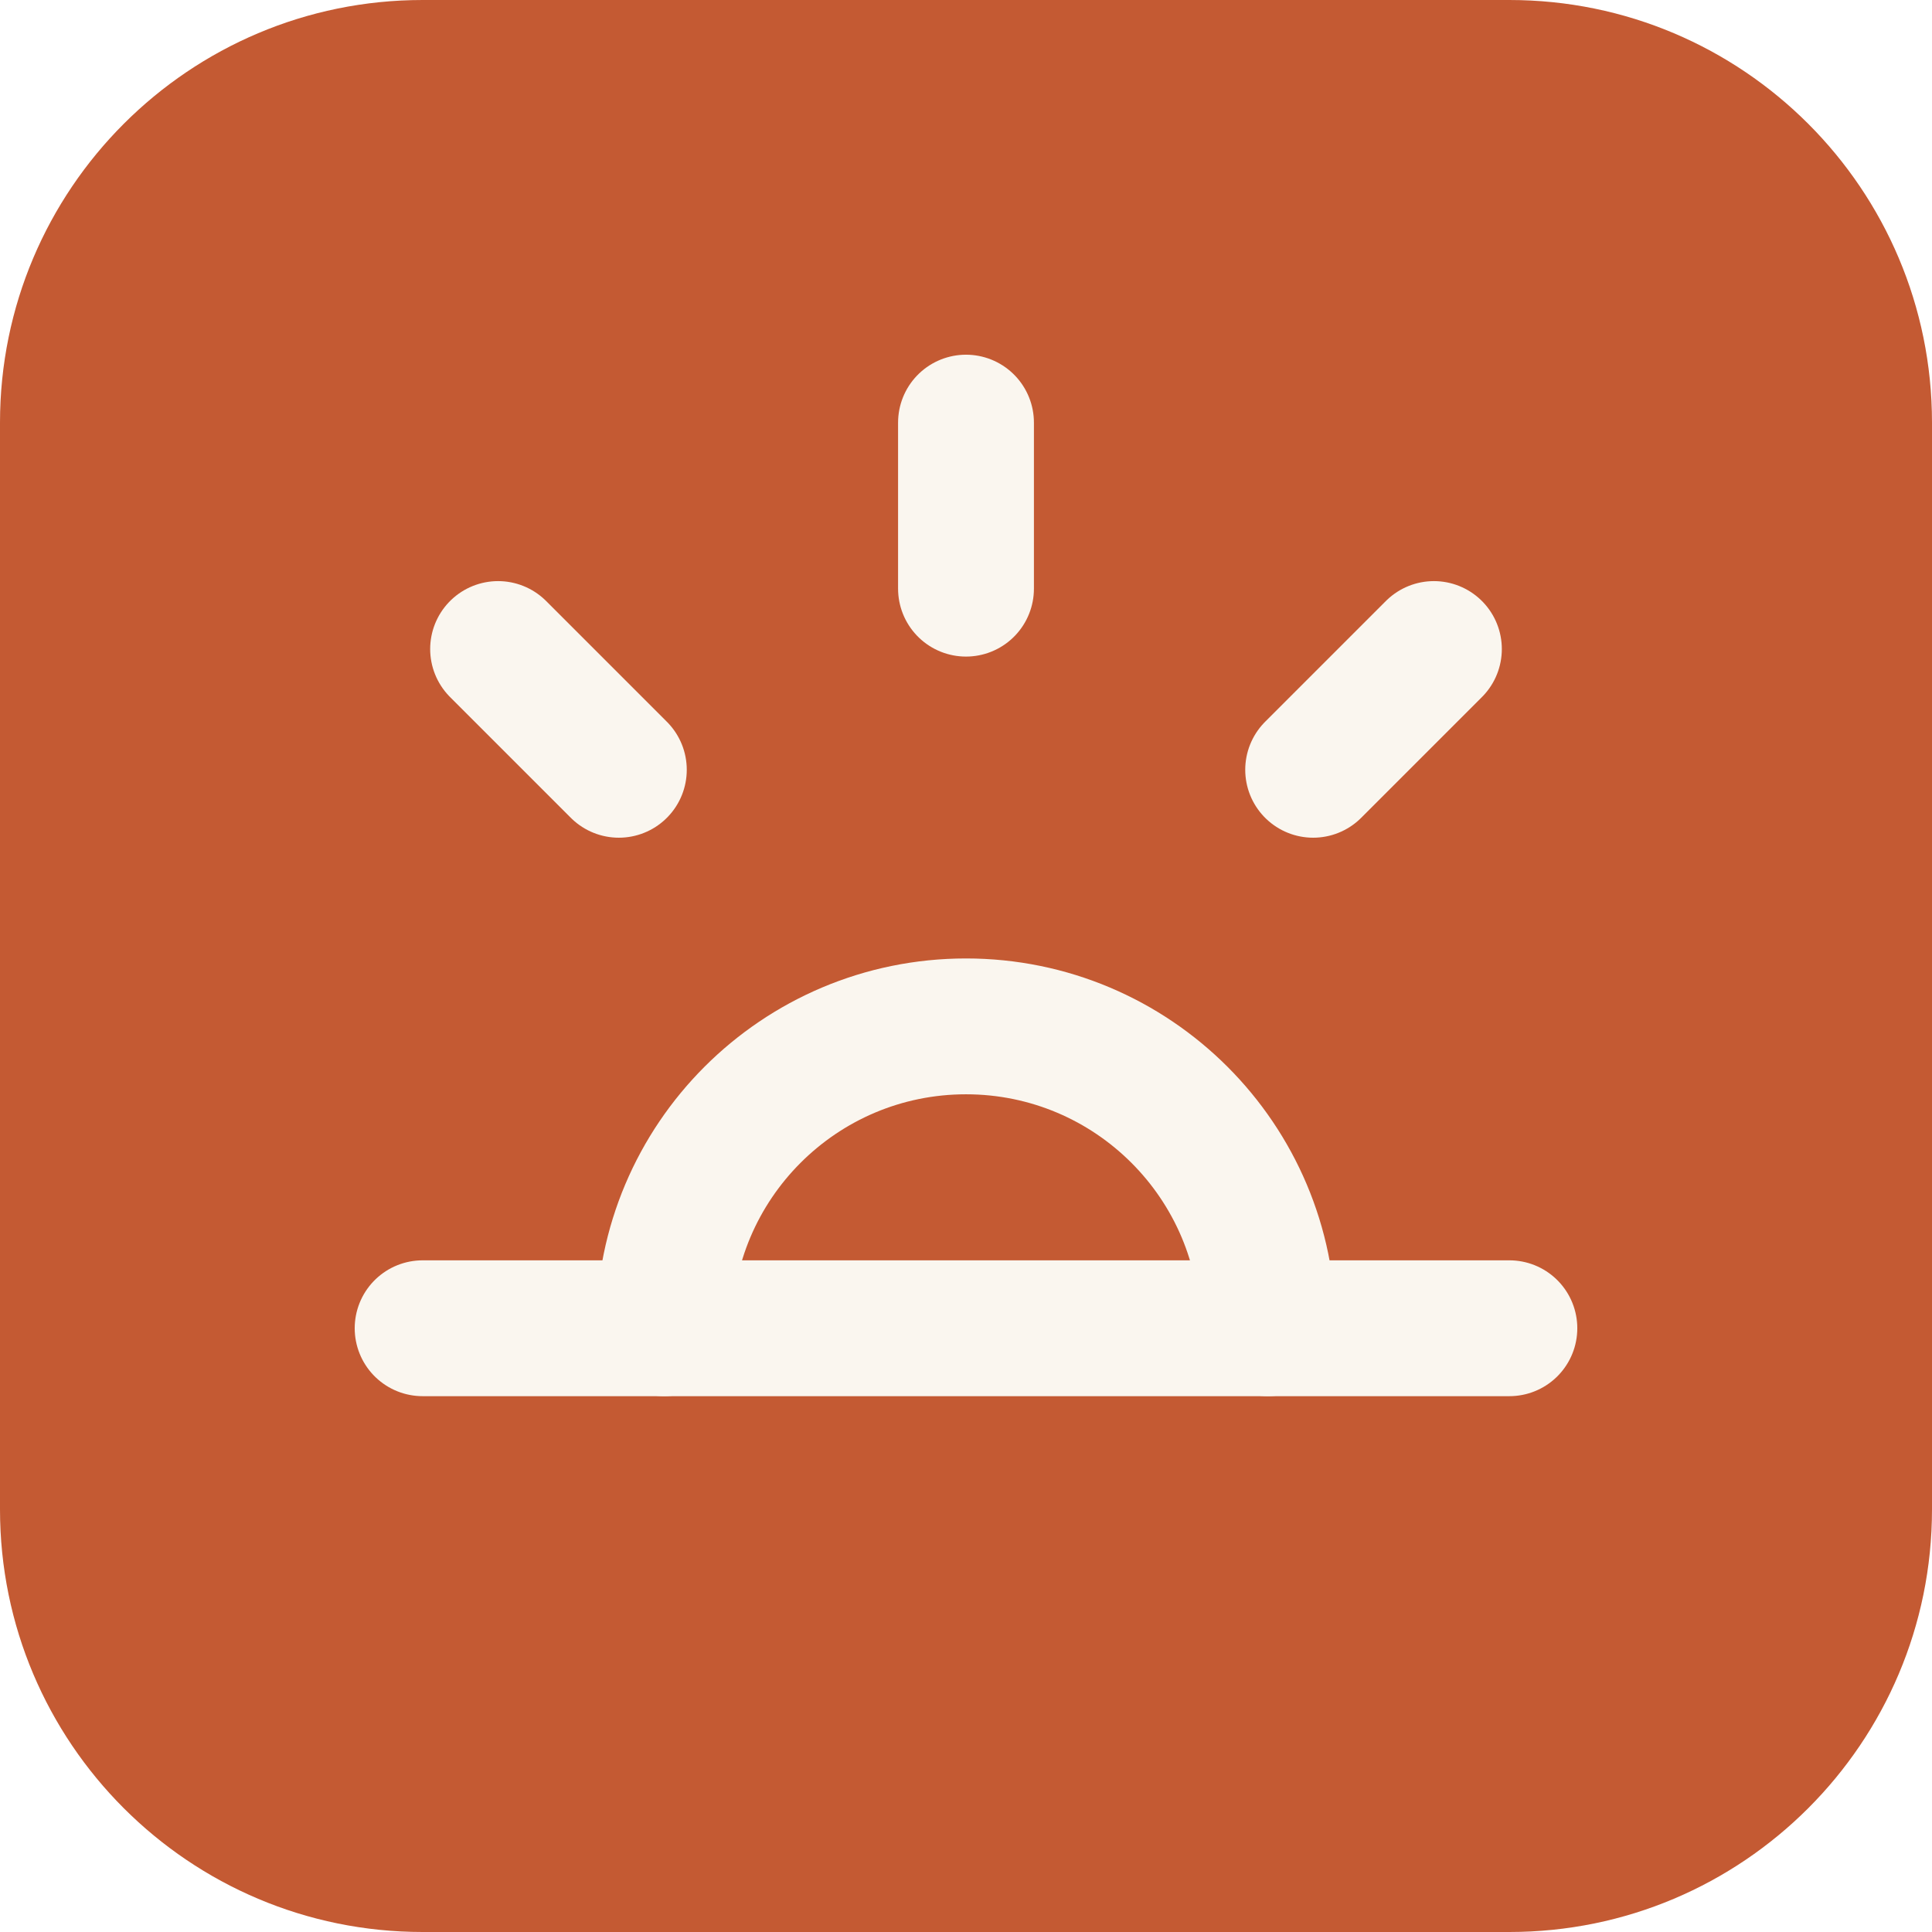
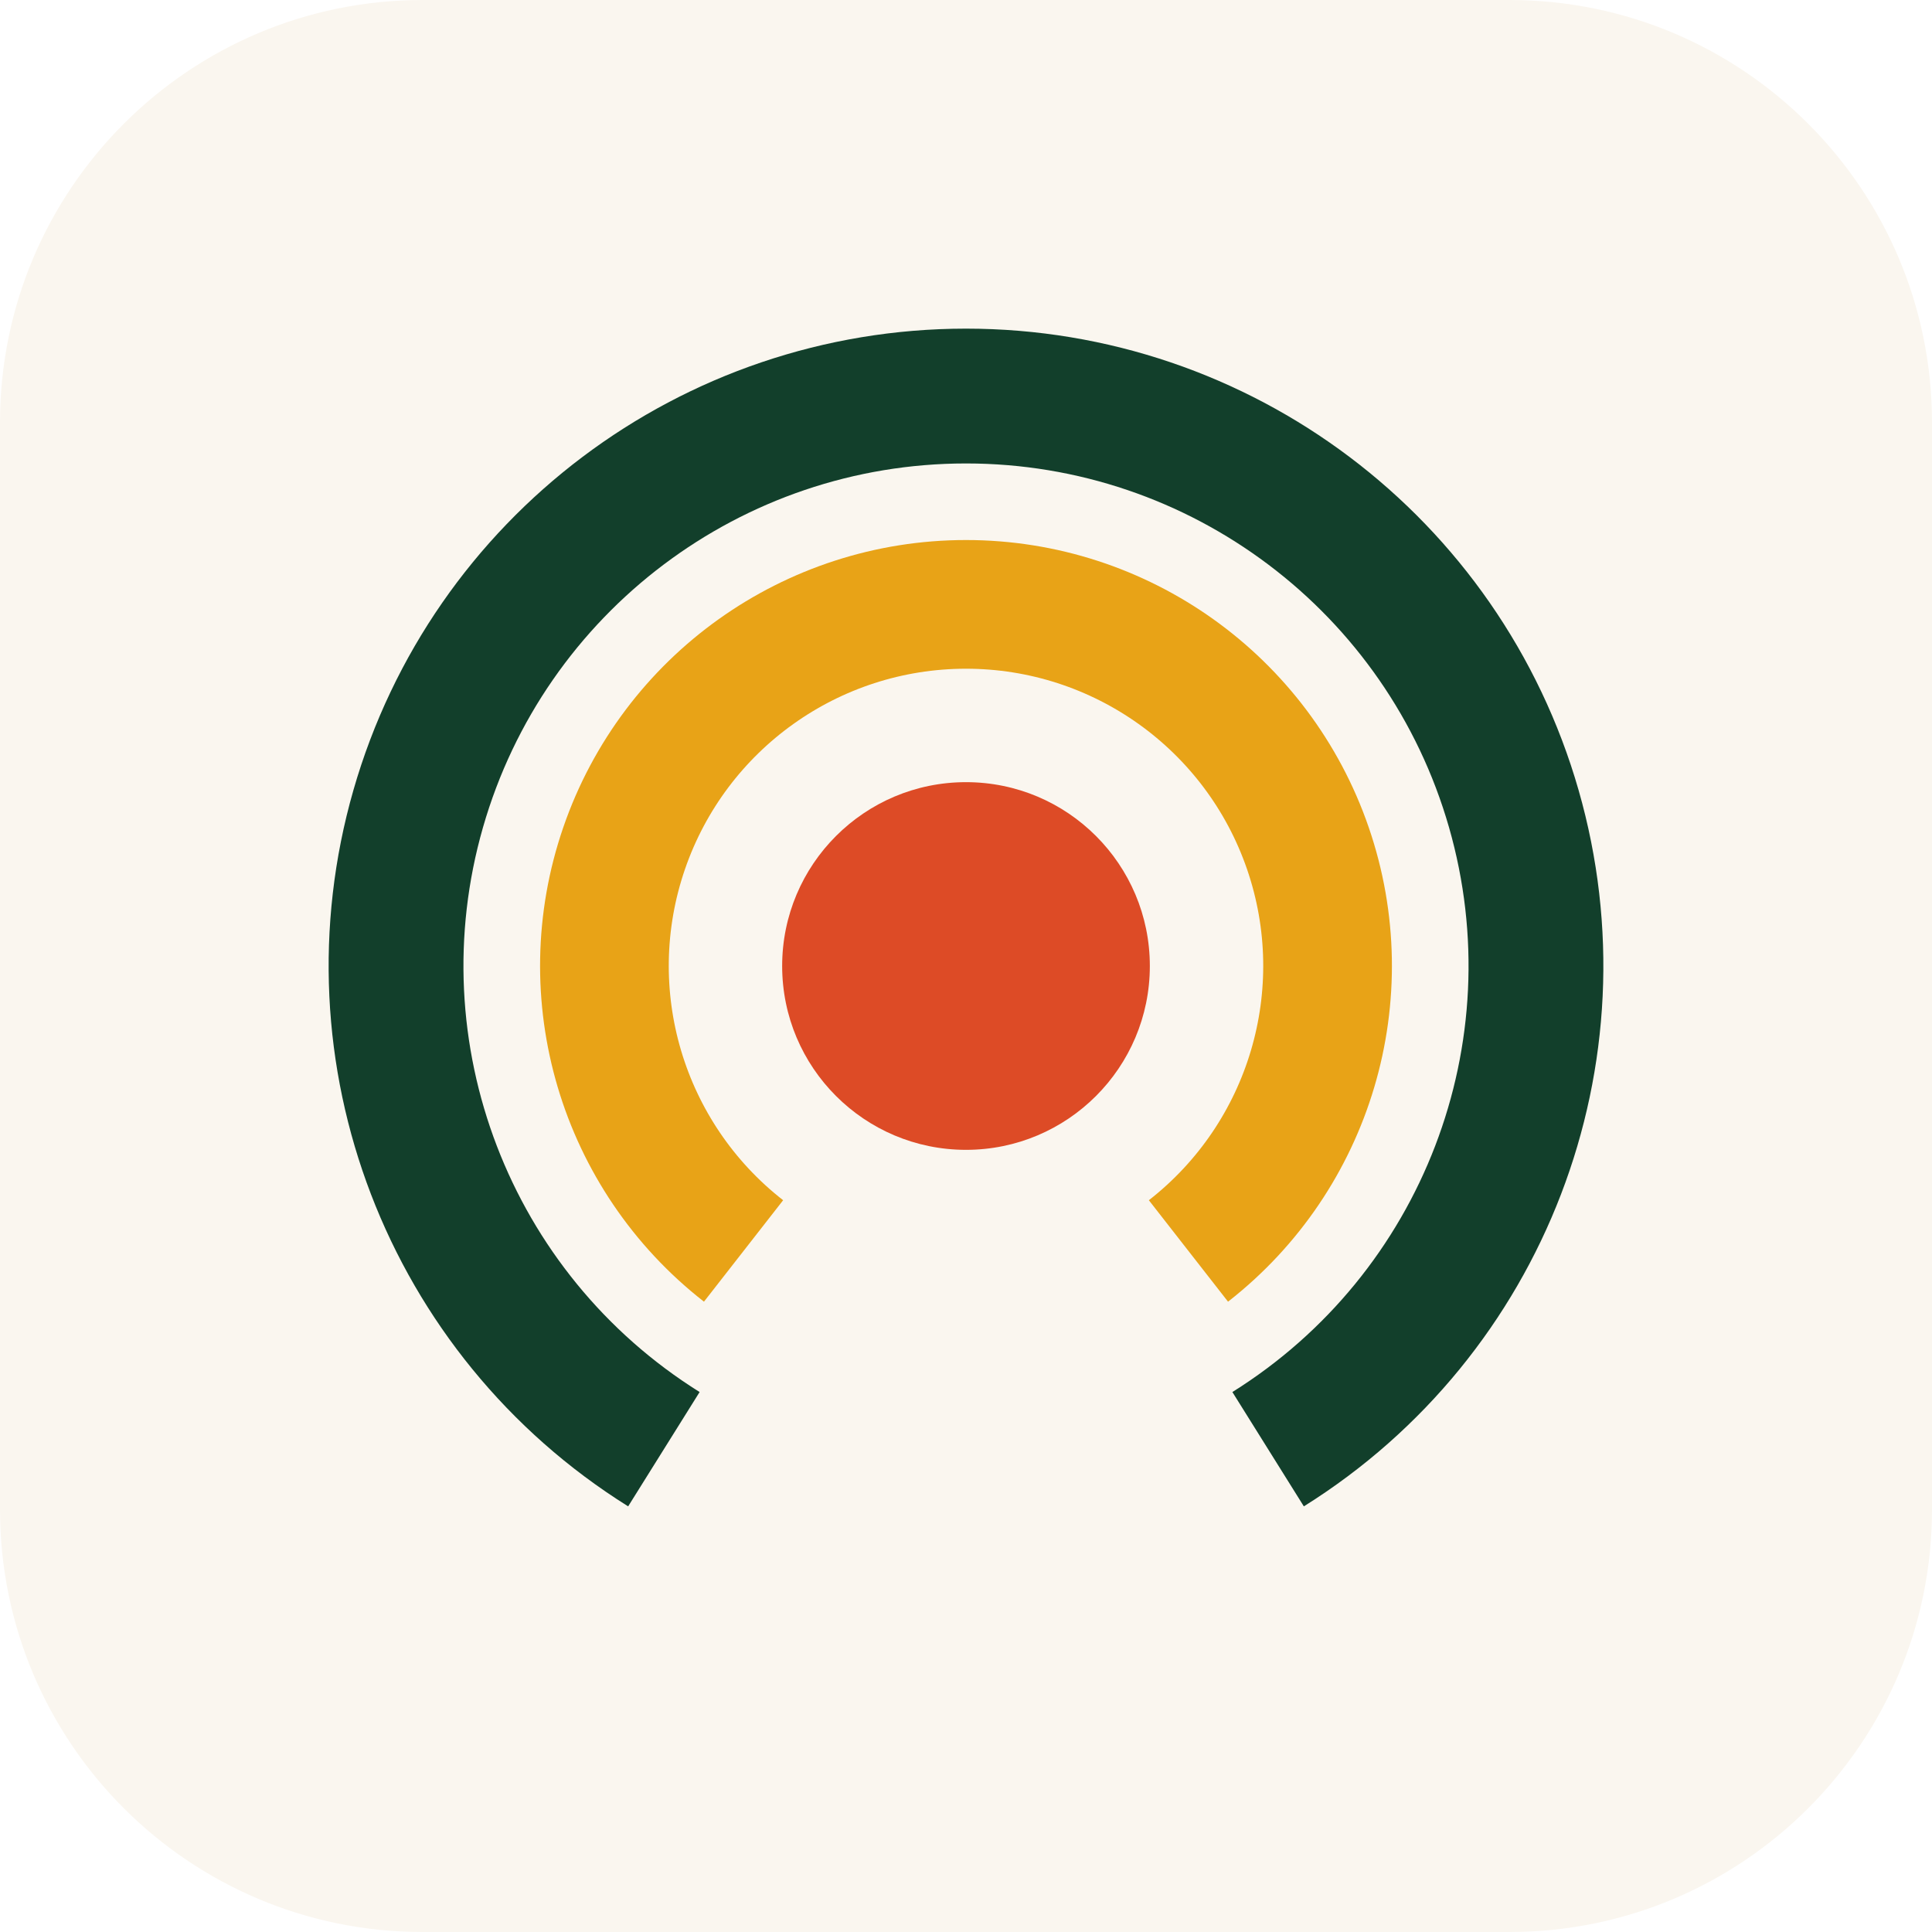
<svg xmlns="http://www.w3.org/2000/svg" width="64" height="64" viewBox="0 0 64 64" fill="none" role="img" aria-label="Indigenous Rising">
-   <rect width="64" height="64" rx="14" fill="#C45A33" />
-   <g stroke="#FAF6EF" stroke-width="4.5" stroke-linecap="round" stroke-linejoin="round">
-     <path d="M14 44h36" />
-     <path d="M22 44a10 10 0 0 1 20 0" />
-     <path d="M32 14v5.5" />
-     <path d="M16.5 21.5l4 4" />
-     <path d="M47.5 21.5l-4 4" />
+   <rect width="64" height="64" rx="14" fill="#FAF6EF" />
+   <g transform="translate(32 32) scale(0.1015) translate(-256 -256)">
+     <g fill="none" stroke-linecap="butt">
+       <path d="M 157.4 413.7 A 186 186 0 1 1 354.6 413.7" stroke="#123F2B" stroke-width="44" />
+       <path d="M 183.4 349.0 A 118 118 0 1 1 328.6 349.0" stroke="#E8A317" stroke-width="42" />
+     </g>
+     <circle cx="256" cy="256" r="60" fill="#DD4B26" />
  </g>
</svg>
